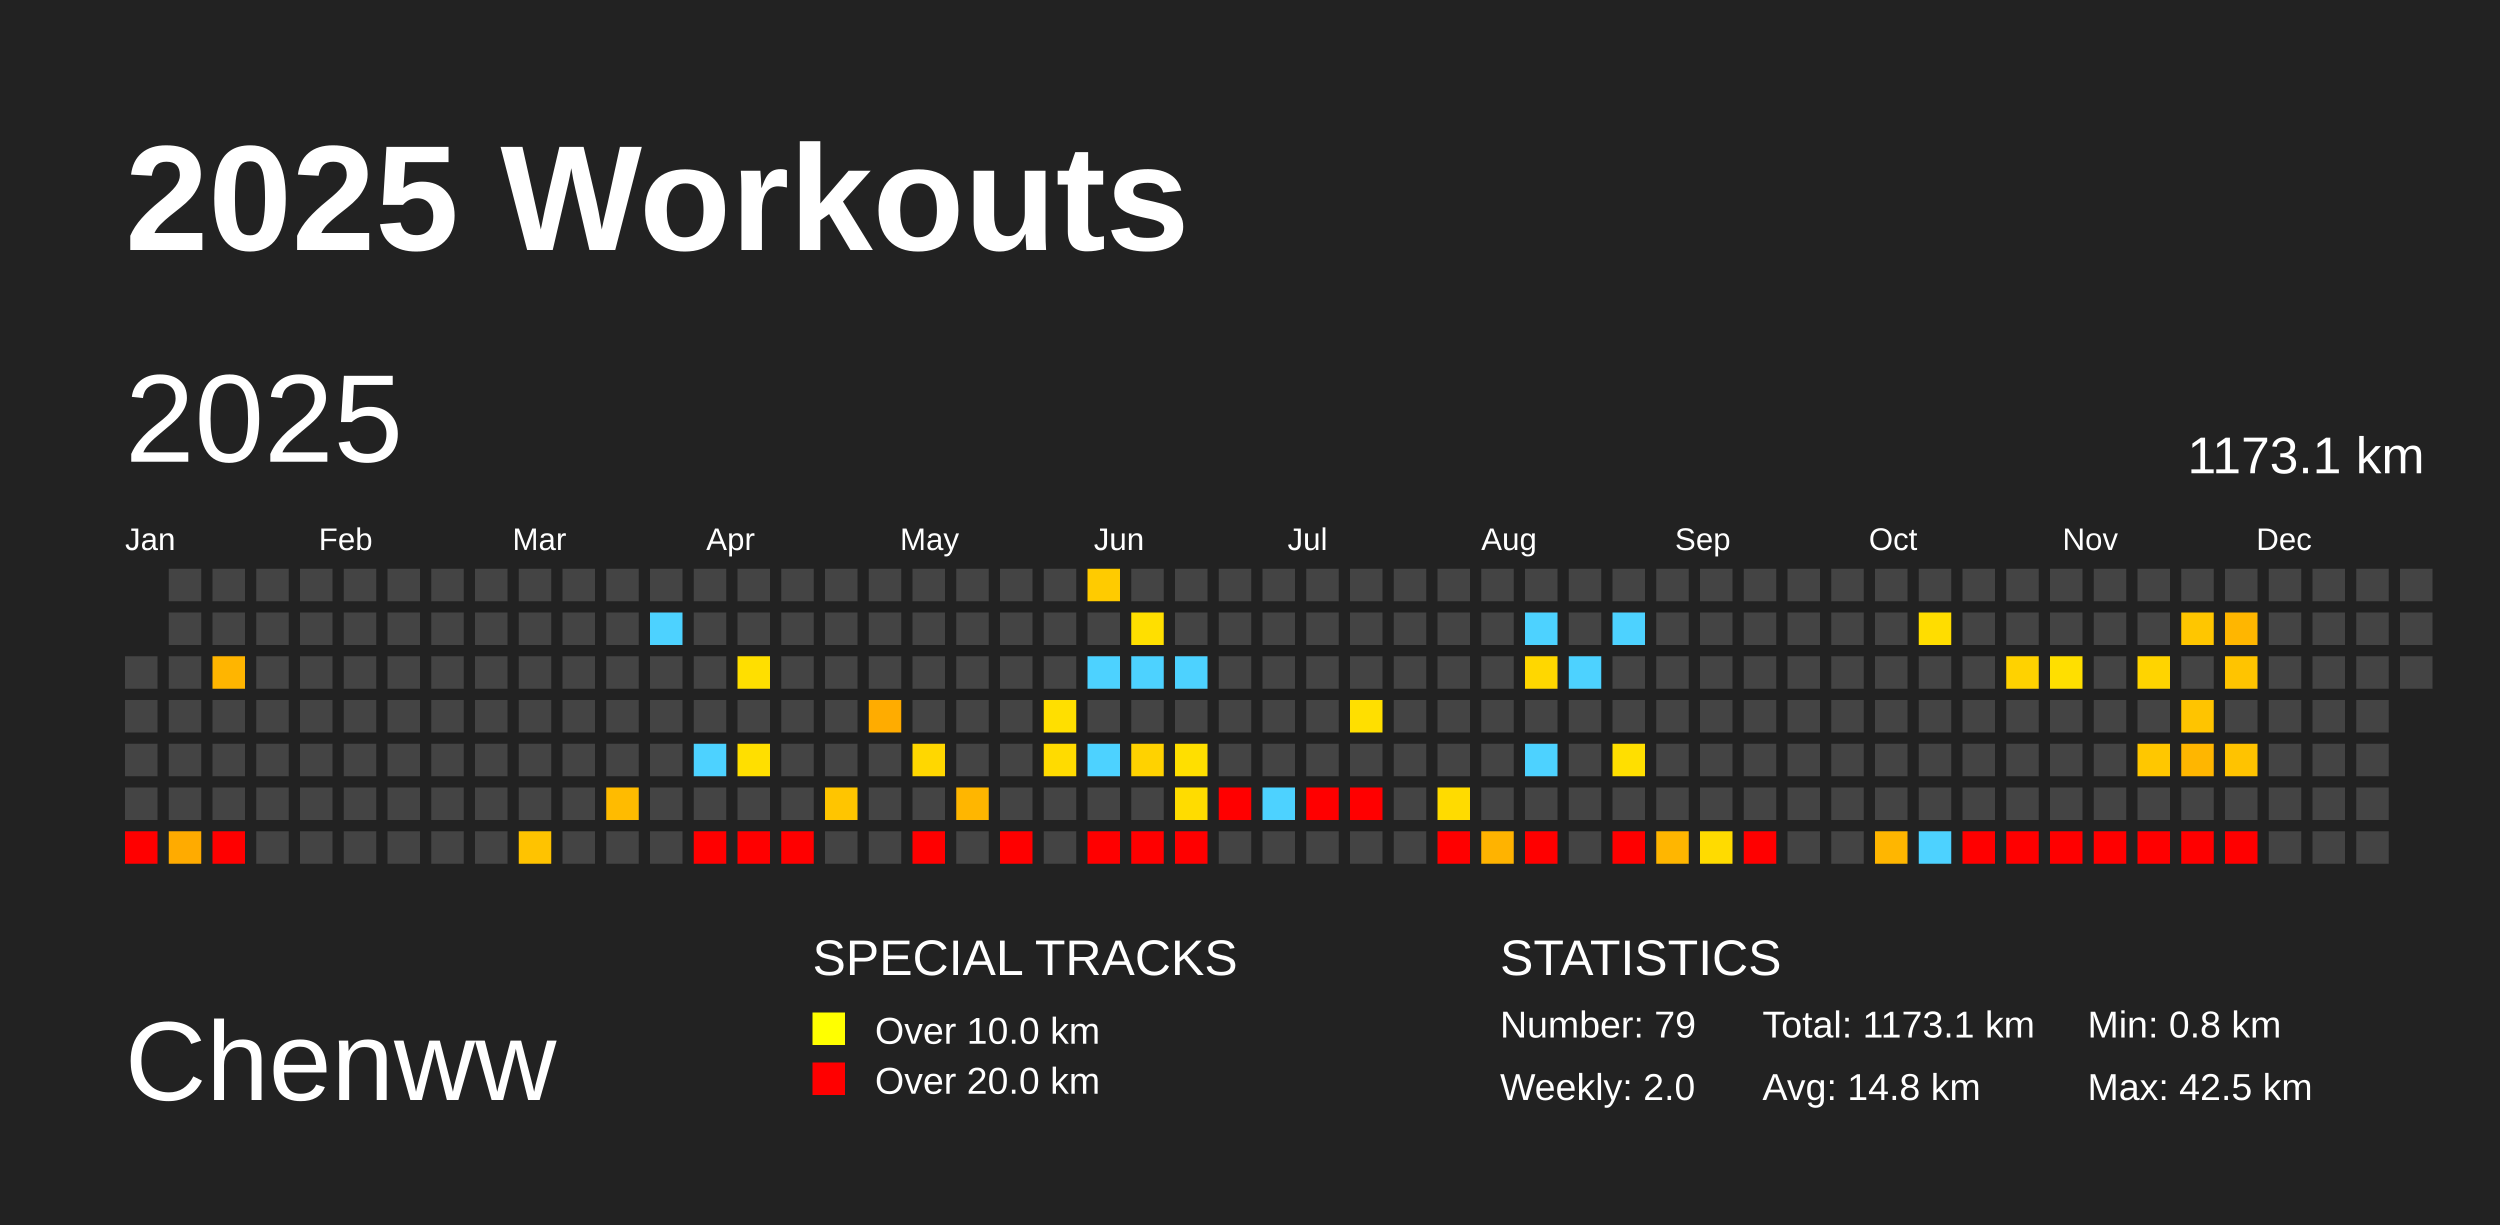
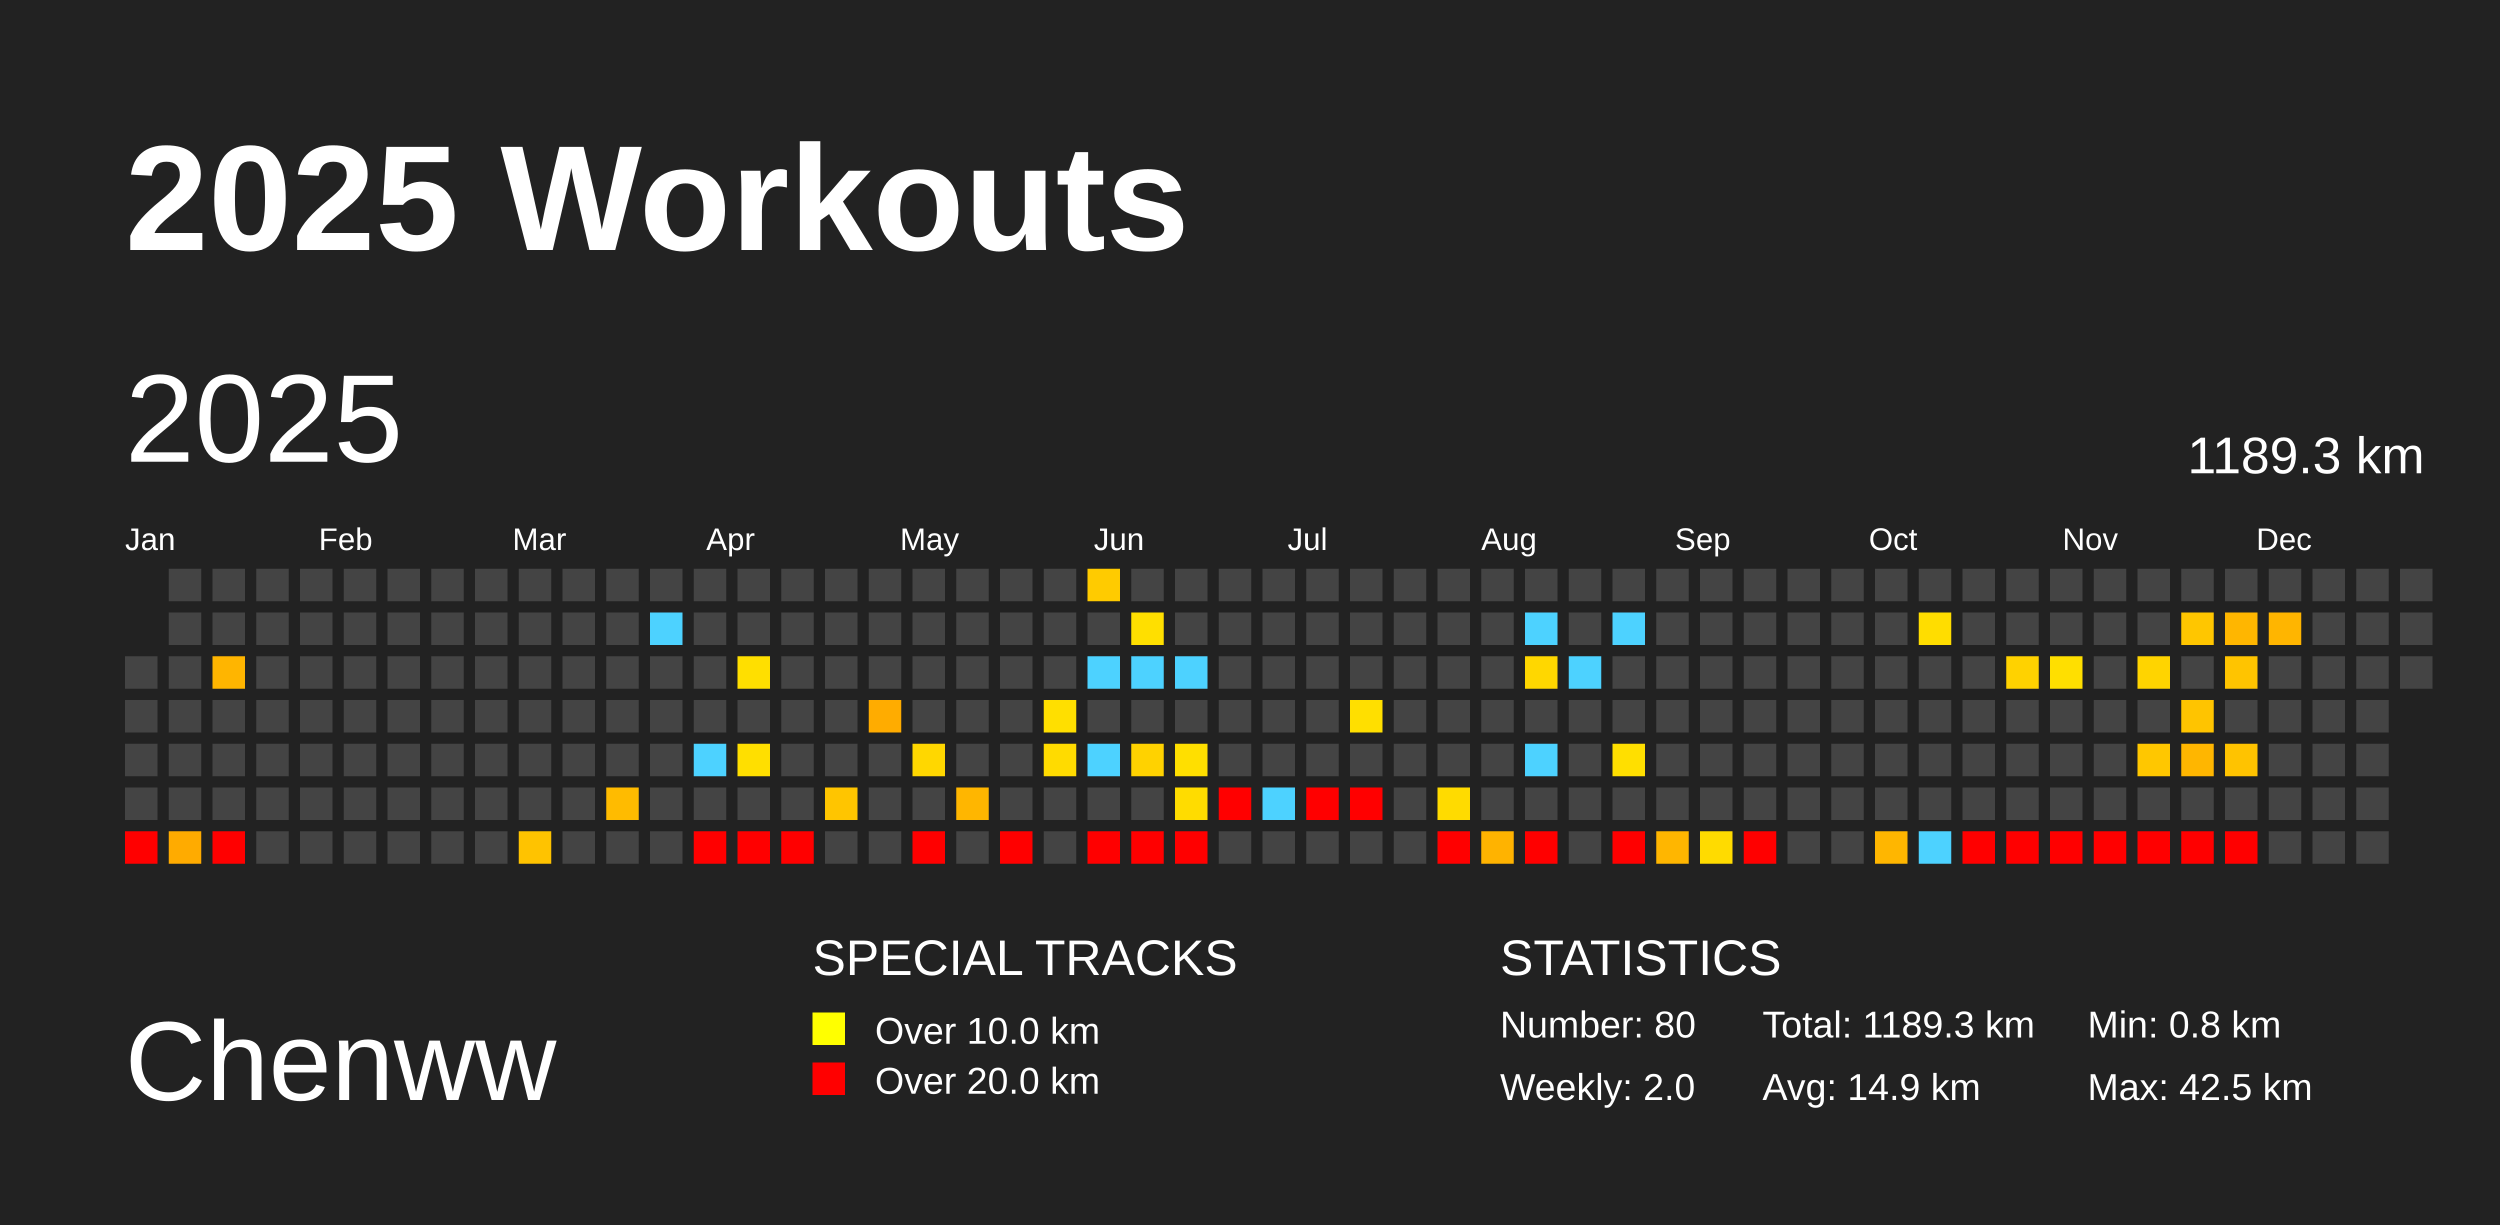
<svg xmlns="http://www.w3.org/2000/svg" baseProfile="full" height="98mm" version="1.1" viewBox="0,0,200,98" width="200mm">
  <defs />
  <rect fill="#222222" height="98" width="200" x="0" y="0" />
  <text fill="#FFFFFF" style="font-size:12px; font-family:Arial; font-weight:bold;" x="10" y="20">2025 Workouts</text>
  <text fill="#FFFFFF" style="font-size:9px; font-family:Arial" x="10" y="88">Chenww</text>
  <text fill="#FFFFFF" style="font-size:4px; font-family:Arial" x="65" y="78">SPECIAL TRACKS</text>
  <rect fill="yellow" height="2.6" width="2.6" x="65" y="81" />
  <text fill="#FFFFFF" style="font-size:3px; font-family:Arial" x="70" y="83.5">Over 10.0 km</text>
  <rect fill="red" height="2.6" width="2.6" x="65" y="85" />
  <text fill="#FFFFFF" style="font-size:3px; font-family:Arial" x="70" y="87.5">Over 20.0 km</text>
  <text fill="#FFFFFF" style="font-size:4px; font-family:Arial" x="120" y="78">STATISTICS</text>
-   <text fill="#FFFFFF" style="font-size:3px; font-family:Arial" x="120" y="83">Number: 79</text>
+   <text fill="#FFFFFF" style="font-size:3px; font-family:Arial" x="120" y="83">Number: 80</text>
  <text fill="#FFFFFF" style="font-size:3px; font-family:Arial" x="120" y="88">Weekly: 2.0</text>
-   <text fill="#FFFFFF" style="font-size:3px; font-family:Arial" x="141" y="83">Total: 1173.1 km</text>
-   <text fill="#FFFFFF" style="font-size:3px; font-family:Arial" x="141" y="88">Avg: 14.8 km</text>
+   <text fill="#FFFFFF" style="font-size:3px; font-family:Arial" x="141" y="83">Total: 1189.3 km</text>
+   <text fill="#FFFFFF" style="font-size:3px; font-family:Arial" x="141" y="88">Avg: 14.9 km</text>
  <text fill="#FFFFFF" style="font-size:3px; font-family:Arial" x="167" y="83">Min: 0.8 km</text>
  <text fill="#FFFFFF" style="font-size:3px; font-family:Arial" x="167" y="88">Max: 42.5 km</text>
  <text dominant-baseline="hanging" fill="#FFFFFF" style="font-size:10.0px; font-family:Arial;" x="10" y="30">2025</text>
-   <text dominant-baseline="hanging" fill="#FFFFFF" style="font-size:4.125px; font-family:Arial;" x="175" y="35">1173.1 km</text>
+   <text dominant-baseline="hanging" fill="#FFFFFF" style="font-size:4.125px; font-family:Arial;" x="175" y="35">1189.3 km</text>
  <text fill="#FFFFFF" style="font-size:2.5px; font-family:Arial" x="10.0" y="44">Jan</text>
  <text fill="#FFFFFF" style="font-size:2.5px; font-family:Arial" x="25.5" y="44">Feb</text>
  <text fill="#FFFFFF" style="font-size:2.5px; font-family:Arial" x="41.0" y="44">Mar</text>
  <text fill="#FFFFFF" style="font-size:2.5px; font-family:Arial" x="56.5" y="44">Apr</text>
  <text fill="#FFFFFF" style="font-size:2.5px; font-family:Arial" x="72.0" y="44">May</text>
  <text fill="#FFFFFF" style="font-size:2.5px; font-family:Arial" x="87.5" y="44">Jun</text>
  <text fill="#FFFFFF" style="font-size:2.5px; font-family:Arial" x="103.0" y="44">Jul</text>
  <text fill="#FFFFFF" style="font-size:2.5px; font-family:Arial" x="118.5" y="44">Aug</text>
  <text fill="#FFFFFF" style="font-size:2.5px; font-family:Arial" x="134.0" y="44">Sep</text>
  <text fill="#FFFFFF" style="font-size:2.5px; font-family:Arial" x="149.5" y="44">Oct</text>
  <text fill="#FFFFFF" style="font-size:2.5px; font-family:Arial" x="165.0" y="44">Nov</text>
  <text fill="#FFFFFF" style="font-size:2.5px; font-family:Arial" x="180.5" y="44">Dec</text>
  <rect fill="#444444" height="2.6" width="2.6" x="10.0" y="52.5" />
  <rect fill="#444444" height="2.6" width="2.6" x="10.0" y="56.0" />
  <rect fill="#444444" height="2.6" width="2.6" x="10.0" y="59.5" />
  <rect fill="#444444" height="2.6" width="2.6" x="10.0" y="63.0" />
  <rect fill="red" height="2.6" width="2.6" x="10.0" y="66.5" />
  <rect fill="#444444" height="2.6" width="2.6" x="13.5" y="45.5" />
  <rect fill="#444444" height="2.6" width="2.6" x="13.5" y="49.0" />
  <rect fill="#444444" height="2.6" width="2.6" x="13.5" y="52.5" />
  <rect fill="#444444" height="2.6" width="2.6" x="13.5" y="56.0" />
  <rect fill="#444444" height="2.6" width="2.6" x="13.5" y="59.5" />
  <rect fill="#444444" height="2.6" width="2.6" x="13.5" y="63.0" />
  <rect fill="#ffab00" height="2.6" width="2.6" x="13.5" y="66.5" />
  <rect fill="#444444" height="2.6" width="2.6" x="17.0" y="45.5" />
  <rect fill="#444444" height="2.6" width="2.6" x="17.0" y="49.0" />
  <rect fill="#ffb500" height="2.6" width="2.6" x="17.0" y="52.5" />
  <rect fill="#444444" height="2.6" width="2.6" x="17.0" y="56.0" />
  <rect fill="#444444" height="2.6" width="2.6" x="17.0" y="59.5" />
  <rect fill="#444444" height="2.6" width="2.6" x="17.0" y="63.0" />
  <rect fill="red" height="2.6" width="2.6" x="17.0" y="66.5" />
  <rect fill="#444444" height="2.6" width="2.6" x="20.5" y="45.5" />
  <rect fill="#444444" height="2.6" width="2.6" x="20.5" y="49.0" />
  <rect fill="#444444" height="2.6" width="2.6" x="20.5" y="52.5" />
  <rect fill="#444444" height="2.6" width="2.6" x="20.5" y="56.0" />
  <rect fill="#444444" height="2.6" width="2.6" x="20.5" y="59.5" />
  <rect fill="#444444" height="2.6" width="2.6" x="20.5" y="63.0" />
  <rect fill="#444444" height="2.6" width="2.6" x="20.5" y="66.5" />
  <rect fill="#444444" height="2.6" width="2.6" x="24.0" y="45.5" />
  <rect fill="#444444" height="2.6" width="2.6" x="24.0" y="49.0" />
  <rect fill="#444444" height="2.6" width="2.6" x="24.0" y="52.5" />
  <rect fill="#444444" height="2.6" width="2.6" x="24.0" y="56.0" />
  <rect fill="#444444" height="2.6" width="2.6" x="24.0" y="59.5" />
  <rect fill="#444444" height="2.6" width="2.6" x="24.0" y="63.0" />
  <rect fill="#444444" height="2.6" width="2.6" x="24.0" y="66.5" />
  <rect fill="#444444" height="2.6" width="2.6" x="27.5" y="45.5" />
  <rect fill="#444444" height="2.6" width="2.6" x="27.5" y="49.0" />
  <rect fill="#444444" height="2.6" width="2.6" x="27.5" y="52.5" />
  <rect fill="#444444" height="2.6" width="2.6" x="27.5" y="56.0" />
  <rect fill="#444444" height="2.6" width="2.6" x="27.5" y="59.5" />
  <rect fill="#444444" height="2.6" width="2.6" x="27.5" y="63.0" />
  <rect fill="#444444" height="2.6" width="2.6" x="27.5" y="66.5" />
  <rect fill="#444444" height="2.6" width="2.6" x="31.0" y="45.5" />
  <rect fill="#444444" height="2.6" width="2.6" x="31.0" y="49.0" />
  <rect fill="#444444" height="2.6" width="2.6" x="31.0" y="52.5" />
  <rect fill="#444444" height="2.6" width="2.6" x="31.0" y="56.0" />
  <rect fill="#444444" height="2.6" width="2.6" x="31.0" y="59.5" />
  <rect fill="#444444" height="2.6" width="2.6" x="31.0" y="63.0" />
  <rect fill="#444444" height="2.6" width="2.6" x="31.0" y="66.5" />
  <rect fill="#444444" height="2.6" width="2.6" x="34.5" y="45.5" />
  <rect fill="#444444" height="2.6" width="2.6" x="34.5" y="49.0" />
  <rect fill="#444444" height="2.6" width="2.6" x="34.5" y="52.5" />
  <rect fill="#444444" height="2.6" width="2.6" x="34.5" y="56.0" />
  <rect fill="#444444" height="2.6" width="2.6" x="34.5" y="59.5" />
  <rect fill="#444444" height="2.6" width="2.6" x="34.5" y="63.0" />
  <rect fill="#444444" height="2.6" width="2.6" x="34.5" y="66.5" />
  <rect fill="#444444" height="2.6" width="2.6" x="38.0" y="45.5" />
  <rect fill="#444444" height="2.6" width="2.6" x="38.0" y="49.0" />
  <rect fill="#444444" height="2.6" width="2.6" x="38.0" y="52.5" />
  <rect fill="#444444" height="2.6" width="2.6" x="38.0" y="56.0" />
  <rect fill="#444444" height="2.6" width="2.6" x="38.0" y="59.5" />
  <rect fill="#444444" height="2.6" width="2.6" x="38.0" y="63.0" />
  <rect fill="#444444" height="2.6" width="2.6" x="38.0" y="66.5" />
  <rect fill="#444444" height="2.6" width="2.6" x="41.5" y="45.5" />
  <rect fill="#444444" height="2.6" width="2.6" x="41.5" y="49.0" />
  <rect fill="#444444" height="2.6" width="2.6" x="41.5" y="52.5" />
  <rect fill="#444444" height="2.6" width="2.6" x="41.5" y="56.0" />
  <rect fill="#444444" height="2.6" width="2.6" x="41.5" y="59.5" />
  <rect fill="#444444" height="2.6" width="2.6" x="41.5" y="63.0" />
  <rect fill="#ffc300" height="2.6" width="2.6" x="41.5" y="66.5" />
  <rect fill="#444444" height="2.6" width="2.6" x="45.0" y="45.5" />
  <rect fill="#444444" height="2.6" width="2.6" x="45.0" y="49.0" />
  <rect fill="#444444" height="2.6" width="2.6" x="45.0" y="52.5" />
  <rect fill="#444444" height="2.6" width="2.6" x="45.0" y="56.0" />
  <rect fill="#444444" height="2.6" width="2.6" x="45.0" y="59.5" />
  <rect fill="#444444" height="2.6" width="2.6" x="45.0" y="63.0" />
  <rect fill="#444444" height="2.6" width="2.6" x="45.0" y="66.5" />
  <rect fill="#444444" height="2.6" width="2.6" x="48.5" y="45.5" />
  <rect fill="#444444" height="2.6" width="2.6" x="48.5" y="49.0" />
  <rect fill="#444444" height="2.6" width="2.6" x="48.5" y="52.5" />
  <rect fill="#444444" height="2.6" width="2.6" x="48.5" y="56.0" />
  <rect fill="#444444" height="2.6" width="2.6" x="48.5" y="59.5" />
  <rect fill="#ffbb00" height="2.6" width="2.6" x="48.5" y="63.0" />
  <rect fill="#444444" height="2.6" width="2.6" x="48.5" y="66.5" />
  <rect fill="#444444" height="2.6" width="2.6" x="52.0" y="45.5" />
  <rect fill="#4dd2ff" height="2.6" width="2.6" x="52.0" y="49.0" />
  <rect fill="#444444" height="2.6" width="2.6" x="52.0" y="52.5" />
  <rect fill="#444444" height="2.6" width="2.6" x="52.0" y="56.0" />
  <rect fill="#444444" height="2.6" width="2.6" x="52.0" y="59.5" />
  <rect fill="#444444" height="2.6" width="2.6" x="52.0" y="63.0" />
  <rect fill="#444444" height="2.6" width="2.6" x="52.0" y="66.5" />
  <rect fill="#444444" height="2.6" width="2.6" x="55.5" y="45.5" />
  <rect fill="#444444" height="2.6" width="2.6" x="55.5" y="49.0" />
  <rect fill="#444444" height="2.6" width="2.6" x="55.5" y="52.5" />
  <rect fill="#444444" height="2.6" width="2.6" x="55.5" y="56.0" />
  <rect fill="#4dd2ff" height="2.6" width="2.6" x="55.5" y="59.5" />
  <rect fill="#444444" height="2.6" width="2.6" x="55.5" y="63.0" />
  <rect fill="red" height="2.6" width="2.6" x="55.5" y="66.5" />
  <rect fill="#444444" height="2.6" width="2.6" x="59.0" y="45.5" />
  <rect fill="#444444" height="2.6" width="2.6" x="59.0" y="49.0" />
  <rect fill="#ffdf00" height="2.6" width="2.6" x="59.0" y="52.5" />
  <rect fill="#444444" height="2.6" width="2.6" x="59.0" y="56.0" />
  <rect fill="#ffdf00" height="2.6" width="2.6" x="59.0" y="59.5" />
  <rect fill="#444444" height="2.6" width="2.6" x="59.0" y="63.0" />
  <rect fill="red" height="2.6" width="2.6" x="59.0" y="66.5" />
  <rect fill="#444444" height="2.6" width="2.6" x="62.5" y="45.5" />
  <rect fill="#444444" height="2.6" width="2.6" x="62.5" y="49.0" />
  <rect fill="#444444" height="2.6" width="2.6" x="62.5" y="52.5" />
  <rect fill="#444444" height="2.6" width="2.6" x="62.5" y="56.0" />
  <rect fill="#444444" height="2.6" width="2.6" x="62.5" y="59.5" />
  <rect fill="#444444" height="2.6" width="2.6" x="62.5" y="63.0" />
  <rect fill="red" height="2.6" width="2.6" x="62.5" y="66.5" />
  <rect fill="#444444" height="2.6" width="2.6" x="66.0" y="45.5" />
  <rect fill="#444444" height="2.6" width="2.6" x="66.0" y="49.0" />
  <rect fill="#444444" height="2.6" width="2.6" x="66.0" y="52.5" />
  <rect fill="#444444" height="2.6" width="2.6" x="66.0" y="56.0" />
  <rect fill="#444444" height="2.6" width="2.6" x="66.0" y="59.5" />
  <rect fill="#ffc500" height="2.6" width="2.6" x="66.0" y="63.0" />
  <rect fill="#444444" height="2.6" width="2.6" x="66.0" y="66.5" />
  <rect fill="#444444" height="2.6" width="2.6" x="69.5" y="45.5" />
  <rect fill="#444444" height="2.6" width="2.6" x="69.5" y="49.0" />
  <rect fill="#444444" height="2.6" width="2.6" x="69.5" y="52.5" />
  <rect fill="#ffac00" height="2.6" width="2.6" x="69.5" y="56.0" />
  <rect fill="#444444" height="2.6" width="2.6" x="69.5" y="59.5" />
  <rect fill="#444444" height="2.6" width="2.6" x="69.5" y="63.0" />
  <rect fill="#444444" height="2.6" width="2.6" x="69.5" y="66.5" />
  <rect fill="#444444" height="2.6" width="2.6" x="73.0" y="45.5" />
  <rect fill="#444444" height="2.6" width="2.6" x="73.0" y="49.0" />
  <rect fill="#444444" height="2.6" width="2.6" x="73.0" y="52.5" />
  <rect fill="#444444" height="2.6" width="2.6" x="73.0" y="56.0" />
  <rect fill="#ffd700" height="2.6" width="2.6" x="73.0" y="59.5" />
  <rect fill="#444444" height="2.6" width="2.6" x="73.0" y="63.0" />
  <rect fill="red" height="2.6" width="2.6" x="73.0" y="66.5" />
  <rect fill="#444444" height="2.6" width="2.6" x="76.5" y="45.5" />
  <rect fill="#444444" height="2.6" width="2.6" x="76.5" y="49.0" />
  <rect fill="#444444" height="2.6" width="2.6" x="76.5" y="52.5" />
  <rect fill="#444444" height="2.6" width="2.6" x="76.5" y="56.0" />
  <rect fill="#444444" height="2.6" width="2.6" x="76.5" y="59.5" />
  <rect fill="#ffb600" height="2.6" width="2.6" x="76.5" y="63.0" />
  <rect fill="#444444" height="2.6" width="2.6" x="76.5" y="66.5" />
  <rect fill="#444444" height="2.6" width="2.6" x="80.0" y="45.5" />
  <rect fill="#444444" height="2.6" width="2.6" x="80.0" y="49.0" />
  <rect fill="#444444" height="2.6" width="2.6" x="80.0" y="52.5" />
  <rect fill="#444444" height="2.6" width="2.6" x="80.0" y="56.0" />
  <rect fill="#444444" height="2.6" width="2.6" x="80.0" y="59.5" />
  <rect fill="#444444" height="2.6" width="2.6" x="80.0" y="63.0" />
  <rect fill="red" height="2.6" width="2.6" x="80.0" y="66.5" />
  <rect fill="#444444" height="2.6" width="2.6" x="83.5" y="45.5" />
  <rect fill="#444444" height="2.6" width="2.6" x="83.5" y="49.0" />
  <rect fill="#444444" height="2.6" width="2.6" x="83.5" y="52.5" />
  <rect fill="#ffdf00" height="2.6" width="2.6" x="83.5" y="56.0" />
  <rect fill="#ffdb00" height="2.6" width="2.6" x="83.5" y="59.5" />
  <rect fill="#444444" height="2.6" width="2.6" x="83.5" y="63.0" />
  <rect fill="#444444" height="2.6" width="2.6" x="83.5" y="66.5" />
  <rect fill="#ffcb00" height="2.6" width="2.6" x="87.0" y="45.5" />
  <rect fill="#444444" height="2.6" width="2.6" x="87.0" y="49.0" />
  <rect fill="#4dd2ff" height="2.6" width="2.6" x="87.0" y="52.5" />
  <rect fill="#444444" height="2.6" width="2.6" x="87.0" y="56.0" />
  <rect fill="#4dd2ff" height="2.6" width="2.6" x="87.0" y="59.5" />
  <rect fill="#444444" height="2.6" width="2.6" x="87.0" y="63.0" />
  <rect fill="red" height="2.6" width="2.6" x="87.0" y="66.5" />
  <rect fill="#444444" height="2.6" width="2.6" x="90.5" y="45.5" />
  <rect fill="#ffdf00" height="2.6" width="2.6" x="90.5" y="49.0" />
  <rect fill="#4dd2ff" height="2.6" width="2.6" x="90.5" y="52.5" />
  <rect fill="#444444" height="2.6" width="2.6" x="90.5" y="56.0" />
  <rect fill="#ffd200" height="2.6" width="2.6" x="90.5" y="59.5" />
  <rect fill="#444444" height="2.6" width="2.6" x="90.5" y="63.0" />
  <rect fill="red" height="2.6" width="2.6" x="90.5" y="66.5" />
  <rect fill="#444444" height="2.6" width="2.6" x="94.0" y="45.5" />
  <rect fill="#444444" height="2.6" width="2.6" x="94.0" y="49.0" />
  <rect fill="#4dd2ff" height="2.6" width="2.6" x="94.0" y="52.5" />
  <rect fill="#444444" height="2.6" width="2.6" x="94.0" y="56.0" />
  <rect fill="#ffdf00" height="2.6" width="2.6" x="94.0" y="59.5" />
  <rect fill="#ffdc00" height="2.6" width="2.6" x="94.0" y="63.0" />
  <rect fill="red" height="2.6" width="2.6" x="94.0" y="66.5" />
  <rect fill="#444444" height="2.6" width="2.6" x="97.5" y="45.5" />
  <rect fill="#444444" height="2.6" width="2.6" x="97.5" y="49.0" />
  <rect fill="#444444" height="2.6" width="2.6" x="97.5" y="52.5" />
  <rect fill="#444444" height="2.6" width="2.6" x="97.5" y="56.0" />
  <rect fill="#444444" height="2.6" width="2.6" x="97.5" y="59.5" />
  <rect fill="red" height="2.6" width="2.6" x="97.5" y="63.0" />
  <rect fill="#444444" height="2.6" width="2.6" x="97.5" y="66.5" />
  <rect fill="#444444" height="2.6" width="2.6" x="101.0" y="45.5" />
  <rect fill="#444444" height="2.6" width="2.6" x="101.0" y="49.0" />
  <rect fill="#444444" height="2.6" width="2.6" x="101.0" y="52.5" />
  <rect fill="#444444" height="2.6" width="2.6" x="101.0" y="56.0" />
  <rect fill="#444444" height="2.6" width="2.6" x="101.0" y="59.5" />
  <rect fill="#4dd2ff" height="2.6" width="2.6" x="101.0" y="63.0" />
  <rect fill="#444444" height="2.6" width="2.6" x="101.0" y="66.5" />
  <rect fill="#444444" height="2.6" width="2.6" x="104.5" y="45.5" />
  <rect fill="#444444" height="2.6" width="2.6" x="104.5" y="49.0" />
  <rect fill="#444444" height="2.6" width="2.6" x="104.5" y="52.5" />
  <rect fill="#444444" height="2.6" width="2.6" x="104.5" y="56.0" />
  <rect fill="#444444" height="2.6" width="2.6" x="104.5" y="59.5" />
  <rect fill="red" height="2.6" width="2.6" x="104.5" y="63.0" />
  <rect fill="#444444" height="2.6" width="2.6" x="104.5" y="66.5" />
  <rect fill="#444444" height="2.6" width="2.6" x="108.0" y="45.5" />
  <rect fill="#444444" height="2.6" width="2.6" x="108.0" y="49.0" />
  <rect fill="#444444" height="2.6" width="2.6" x="108.0" y="52.5" />
  <rect fill="#ffdf00" height="2.6" width="2.6" x="108.0" y="56.0" />
  <rect fill="#444444" height="2.6" width="2.6" x="108.0" y="59.5" />
  <rect fill="red" height="2.6" width="2.6" x="108.0" y="63.0" />
  <rect fill="#444444" height="2.6" width="2.6" x="108.0" y="66.5" />
  <rect fill="#444444" height="2.6" width="2.6" x="111.5" y="45.5" />
  <rect fill="#444444" height="2.6" width="2.6" x="111.5" y="49.0" />
  <rect fill="#444444" height="2.6" width="2.6" x="111.5" y="52.5" />
  <rect fill="#444444" height="2.6" width="2.6" x="111.5" y="56.0" />
  <rect fill="#444444" height="2.6" width="2.6" x="111.5" y="59.5" />
  <rect fill="#444444" height="2.6" width="2.6" x="111.5" y="63.0" />
  <rect fill="#444444" height="2.6" width="2.6" x="111.5" y="66.5" />
  <rect fill="#444444" height="2.6" width="2.6" x="115.0" y="45.5" />
  <rect fill="#444444" height="2.6" width="2.6" x="115.0" y="49.0" />
  <rect fill="#444444" height="2.6" width="2.6" x="115.0" y="52.5" />
  <rect fill="#444444" height="2.6" width="2.6" x="115.0" y="56.0" />
  <rect fill="#444444" height="2.6" width="2.6" x="115.0" y="59.5" />
  <rect fill="#ffdb00" height="2.6" width="2.6" x="115.0" y="63.0" />
  <rect fill="red" height="2.6" width="2.6" x="115.0" y="66.5" />
  <rect fill="#444444" height="2.6" width="2.6" x="118.5" y="45.5" />
  <rect fill="#444444" height="2.6" width="2.6" x="118.5" y="49.0" />
  <rect fill="#444444" height="2.6" width="2.6" x="118.5" y="52.5" />
  <rect fill="#444444" height="2.6" width="2.6" x="118.5" y="56.0" />
  <rect fill="#444444" height="2.6" width="2.6" x="118.5" y="59.5" />
  <rect fill="#444444" height="2.6" width="2.6" x="118.5" y="63.0" />
  <rect fill="#ffb300" height="2.6" width="2.6" x="118.5" y="66.5" />
  <rect fill="#444444" height="2.6" width="2.6" x="122.0" y="45.5" />
  <rect fill="#4dd2ff" height="2.6" width="2.6" x="122.0" y="49.0" />
  <rect fill="#ffd700" height="2.6" width="2.6" x="122.0" y="52.5" />
  <rect fill="#444444" height="2.6" width="2.6" x="122.0" y="56.0" />
  <rect fill="#4dd2ff" height="2.6" width="2.6" x="122.0" y="59.5" />
  <rect fill="#444444" height="2.6" width="2.6" x="122.0" y="63.0" />
  <rect fill="red" height="2.6" width="2.6" x="122.0" y="66.5" />
  <rect fill="#444444" height="2.6" width="2.6" x="125.5" y="45.5" />
  <rect fill="#444444" height="2.6" width="2.6" x="125.5" y="49.0" />
  <rect fill="#4dd2ff" height="2.6" width="2.6" x="125.5" y="52.5" />
  <rect fill="#444444" height="2.6" width="2.6" x="125.5" y="56.0" />
  <rect fill="#444444" height="2.6" width="2.6" x="125.5" y="59.5" />
  <rect fill="#444444" height="2.6" width="2.6" x="125.5" y="63.0" />
  <rect fill="#444444" height="2.6" width="2.6" x="125.5" y="66.5" />
  <rect fill="#444444" height="2.6" width="2.6" x="129.0" y="45.5" />
  <rect fill="#4dd2ff" height="2.6" width="2.6" x="129.0" y="49.0" />
  <rect fill="#444444" height="2.6" width="2.6" x="129.0" y="52.5" />
  <rect fill="#444444" height="2.6" width="2.6" x="129.0" y="56.0" />
  <rect fill="#ffdf00" height="2.6" width="2.6" x="129.0" y="59.5" />
  <rect fill="#444444" height="2.6" width="2.6" x="129.0" y="63.0" />
  <rect fill="red" height="2.6" width="2.6" x="129.0" y="66.5" />
  <rect fill="#444444" height="2.6" width="2.6" x="132.5" y="45.5" />
  <rect fill="#444444" height="2.6" width="2.6" x="132.5" y="49.0" />
  <rect fill="#444444" height="2.6" width="2.6" x="132.5" y="52.5" />
  <rect fill="#444444" height="2.6" width="2.6" x="132.5" y="56.0" />
  <rect fill="#444444" height="2.6" width="2.6" x="132.5" y="59.5" />
  <rect fill="#444444" height="2.6" width="2.6" x="132.5" y="63.0" />
  <rect fill="#ffb600" height="2.6" width="2.6" x="132.5" y="66.5" />
  <rect fill="#444444" height="2.6" width="2.6" x="136.0" y="45.5" />
  <rect fill="#444444" height="2.6" width="2.6" x="136.0" y="49.0" />
  <rect fill="#444444" height="2.6" width="2.6" x="136.0" y="52.5" />
  <rect fill="#444444" height="2.6" width="2.6" x="136.0" y="56.0" />
  <rect fill="#444444" height="2.6" width="2.6" x="136.0" y="59.5" />
  <rect fill="#444444" height="2.6" width="2.6" x="136.0" y="63.0" />
  <rect fill="#ffdb00" height="2.6" width="2.6" x="136.0" y="66.5" />
  <rect fill="#444444" height="2.6" width="2.6" x="139.5" y="45.5" />
  <rect fill="#444444" height="2.6" width="2.6" x="139.5" y="49.0" />
  <rect fill="#444444" height="2.6" width="2.6" x="139.5" y="52.5" />
  <rect fill="#444444" height="2.6" width="2.6" x="139.5" y="56.0" />
  <rect fill="#444444" height="2.6" width="2.6" x="139.5" y="59.5" />
  <rect fill="#444444" height="2.6" width="2.6" x="139.5" y="63.0" />
  <rect fill="red" height="2.6" width="2.6" x="139.5" y="66.5" />
  <rect fill="#444444" height="2.6" width="2.6" x="143.0" y="45.5" />
  <rect fill="#444444" height="2.6" width="2.6" x="143.0" y="49.0" />
  <rect fill="#444444" height="2.6" width="2.6" x="143.0" y="52.5" />
  <rect fill="#444444" height="2.6" width="2.6" x="143.0" y="56.0" />
  <rect fill="#444444" height="2.6" width="2.6" x="143.0" y="59.5" />
  <rect fill="#444444" height="2.6" width="2.6" x="143.0" y="63.0" />
  <rect fill="#444444" height="2.6" width="2.6" x="143.0" y="66.5" />
  <rect fill="#444444" height="2.6" width="2.6" x="146.5" y="45.5" />
  <rect fill="#444444" height="2.6" width="2.6" x="146.5" y="49.0" />
  <rect fill="#444444" height="2.6" width="2.6" x="146.5" y="52.5" />
  <rect fill="#444444" height="2.6" width="2.6" x="146.5" y="56.0" />
  <rect fill="#444444" height="2.6" width="2.6" x="146.5" y="59.5" />
  <rect fill="#444444" height="2.6" width="2.6" x="146.5" y="63.0" />
  <rect fill="#444444" height="2.6" width="2.6" x="146.5" y="66.5" />
  <rect fill="#444444" height="2.6" width="2.6" x="150.0" y="45.5" />
  <rect fill="#444444" height="2.6" width="2.6" x="150.0" y="49.0" />
  <rect fill="#444444" height="2.6" width="2.6" x="150.0" y="52.5" />
  <rect fill="#444444" height="2.6" width="2.6" x="150.0" y="56.0" />
  <rect fill="#444444" height="2.6" width="2.6" x="150.0" y="59.5" />
  <rect fill="#444444" height="2.6" width="2.6" x="150.0" y="63.0" />
  <rect fill="#ffb600" height="2.6" width="2.6" x="150.0" y="66.5" />
  <rect fill="#444444" height="2.6" width="2.6" x="153.5" y="45.5" />
  <rect fill="#ffdd00" height="2.6" width="2.6" x="153.5" y="49.0" />
  <rect fill="#444444" height="2.6" width="2.6" x="153.5" y="52.5" />
  <rect fill="#444444" height="2.6" width="2.6" x="153.5" y="56.0" />
  <rect fill="#444444" height="2.6" width="2.6" x="153.5" y="59.5" />
  <rect fill="#444444" height="2.6" width="2.6" x="153.5" y="63.0" />
  <rect fill="#4dd2ff" height="2.6" width="2.6" x="153.5" y="66.5" />
  <rect fill="#444444" height="2.6" width="2.6" x="157.0" y="45.5" />
  <rect fill="#444444" height="2.6" width="2.6" x="157.0" y="49.0" />
  <rect fill="#444444" height="2.6" width="2.6" x="157.0" y="52.5" />
  <rect fill="#444444" height="2.6" width="2.6" x="157.0" y="56.0" />
  <rect fill="#444444" height="2.6" width="2.6" x="157.0" y="59.5" />
  <rect fill="#444444" height="2.6" width="2.6" x="157.0" y="63.0" />
  <rect fill="red" height="2.6" width="2.6" x="157.0" y="66.5" />
  <rect fill="#444444" height="2.6" width="2.6" x="160.5" y="45.5" />
  <rect fill="#444444" height="2.6" width="2.6" x="160.5" y="49.0" />
  <rect fill="#ffd200" height="2.6" width="2.6" x="160.5" y="52.5" />
  <rect fill="#444444" height="2.6" width="2.6" x="160.5" y="56.0" />
  <rect fill="#444444" height="2.6" width="2.6" x="160.5" y="59.5" />
  <rect fill="#444444" height="2.6" width="2.6" x="160.5" y="63.0" />
  <rect fill="red" height="2.6" width="2.6" x="160.5" y="66.5" />
  <rect fill="#444444" height="2.6" width="2.6" x="164.0" y="45.5" />
  <rect fill="#444444" height="2.6" width="2.6" x="164.0" y="49.0" />
  <rect fill="#ffdf00" height="2.6" width="2.6" x="164.0" y="52.5" />
  <rect fill="#444444" height="2.6" width="2.6" x="164.0" y="56.0" />
  <rect fill="#444444" height="2.6" width="2.6" x="164.0" y="59.5" />
  <rect fill="#444444" height="2.6" width="2.6" x="164.0" y="63.0" />
  <rect fill="red" height="2.6" width="2.6" x="164.0" y="66.5" />
  <rect fill="#444444" height="2.6" width="2.6" x="167.5" y="45.5" />
  <rect fill="#444444" height="2.6" width="2.6" x="167.5" y="49.0" />
  <rect fill="#444444" height="2.6" width="2.6" x="167.5" y="52.5" />
  <rect fill="#444444" height="2.6" width="2.6" x="167.5" y="56.0" />
  <rect fill="#444444" height="2.6" width="2.6" x="167.5" y="59.5" />
  <rect fill="#444444" height="2.6" width="2.6" x="167.5" y="63.0" />
  <rect fill="red" height="2.6" width="2.6" x="167.5" y="66.5" />
  <rect fill="#444444" height="2.6" width="2.6" x="171.0" y="45.5" />
  <rect fill="#444444" height="2.6" width="2.6" x="171.0" y="49.0" />
  <rect fill="#ffd400" height="2.6" width="2.6" x="171.0" y="52.5" />
  <rect fill="#444444" height="2.6" width="2.6" x="171.0" y="56.0" />
  <rect fill="#ffc700" height="2.6" width="2.6" x="171.0" y="59.5" />
  <rect fill="#444444" height="2.6" width="2.6" x="171.0" y="63.0" />
  <rect fill="red" height="2.6" width="2.6" x="171.0" y="66.5" />
  <rect fill="#444444" height="2.6" width="2.6" x="174.5" y="45.5" />
  <rect fill="#ffc600" height="2.6" width="2.6" x="174.5" y="49.0" />
  <rect fill="#444444" height="2.6" width="2.6" x="174.5" y="52.5" />
  <rect fill="#ffc400" height="2.6" width="2.6" x="174.5" y="56.0" />
  <rect fill="#ffb600" height="2.6" width="2.6" x="174.5" y="59.5" />
  <rect fill="#444444" height="2.6" width="2.6" x="174.5" y="63.0" />
  <rect fill="red" height="2.6" width="2.6" x="174.5" y="66.5" />
  <rect fill="#444444" height="2.6" width="2.6" x="178.0" y="45.5" />
  <rect fill="#ffb600" height="2.6" width="2.6" x="178.0" y="49.0" />
  <rect fill="#ffc400" height="2.6" width="2.6" x="178.0" y="52.5" />
  <rect fill="#444444" height="2.6" width="2.6" x="178.0" y="56.0" />
  <rect fill="#ffc300" height="2.6" width="2.6" x="178.0" y="59.5" />
  <rect fill="#444444" height="2.6" width="2.6" x="178.0" y="63.0" />
  <rect fill="red" height="2.6" width="2.6" x="178.0" y="66.5" />
  <rect fill="#444444" height="2.6" width="2.6" x="181.5" y="45.5" />
-   <rect fill="#444444" height="2.6" width="2.6" x="181.5" y="49.0" />
+   <rect fill="#ffb500" height="2.6" width="2.6" x="181.5" y="49.0" />
  <rect fill="#444444" height="2.6" width="2.6" x="181.5" y="52.5" />
  <rect fill="#444444" height="2.6" width="2.6" x="181.5" y="56.0" />
  <rect fill="#444444" height="2.6" width="2.6" x="181.5" y="59.5" />
  <rect fill="#444444" height="2.6" width="2.6" x="181.5" y="63.0" />
  <rect fill="#444444" height="2.6" width="2.6" x="181.5" y="66.5" />
  <rect fill="#444444" height="2.6" width="2.6" x="185.0" y="45.5" />
  <rect fill="#444444" height="2.6" width="2.6" x="185.0" y="49.0" />
  <rect fill="#444444" height="2.6" width="2.6" x="185.0" y="52.5" />
  <rect fill="#444444" height="2.6" width="2.6" x="185.0" y="56.0" />
  <rect fill="#444444" height="2.6" width="2.6" x="185.0" y="59.5" />
  <rect fill="#444444" height="2.6" width="2.6" x="185.0" y="63.0" />
  <rect fill="#444444" height="2.6" width="2.6" x="185.0" y="66.5" />
  <rect fill="#444444" height="2.6" width="2.6" x="188.5" y="45.5" />
  <rect fill="#444444" height="2.6" width="2.6" x="188.5" y="49.0" />
  <rect fill="#444444" height="2.6" width="2.6" x="188.5" y="52.5" />
  <rect fill="#444444" height="2.6" width="2.6" x="188.5" y="56.0" />
  <rect fill="#444444" height="2.6" width="2.6" x="188.5" y="59.5" />
  <rect fill="#444444" height="2.6" width="2.6" x="188.5" y="63.0" />
  <rect fill="#444444" height="2.6" width="2.6" x="188.5" y="66.5" />
  <rect fill="#444444" height="2.6" width="2.6" x="192.0" y="45.5" />
  <rect fill="#444444" height="2.6" width="2.6" x="192.0" y="49.0" />
  <rect fill="#444444" height="2.6" width="2.6" x="192.0" y="52.5" />
</svg>
